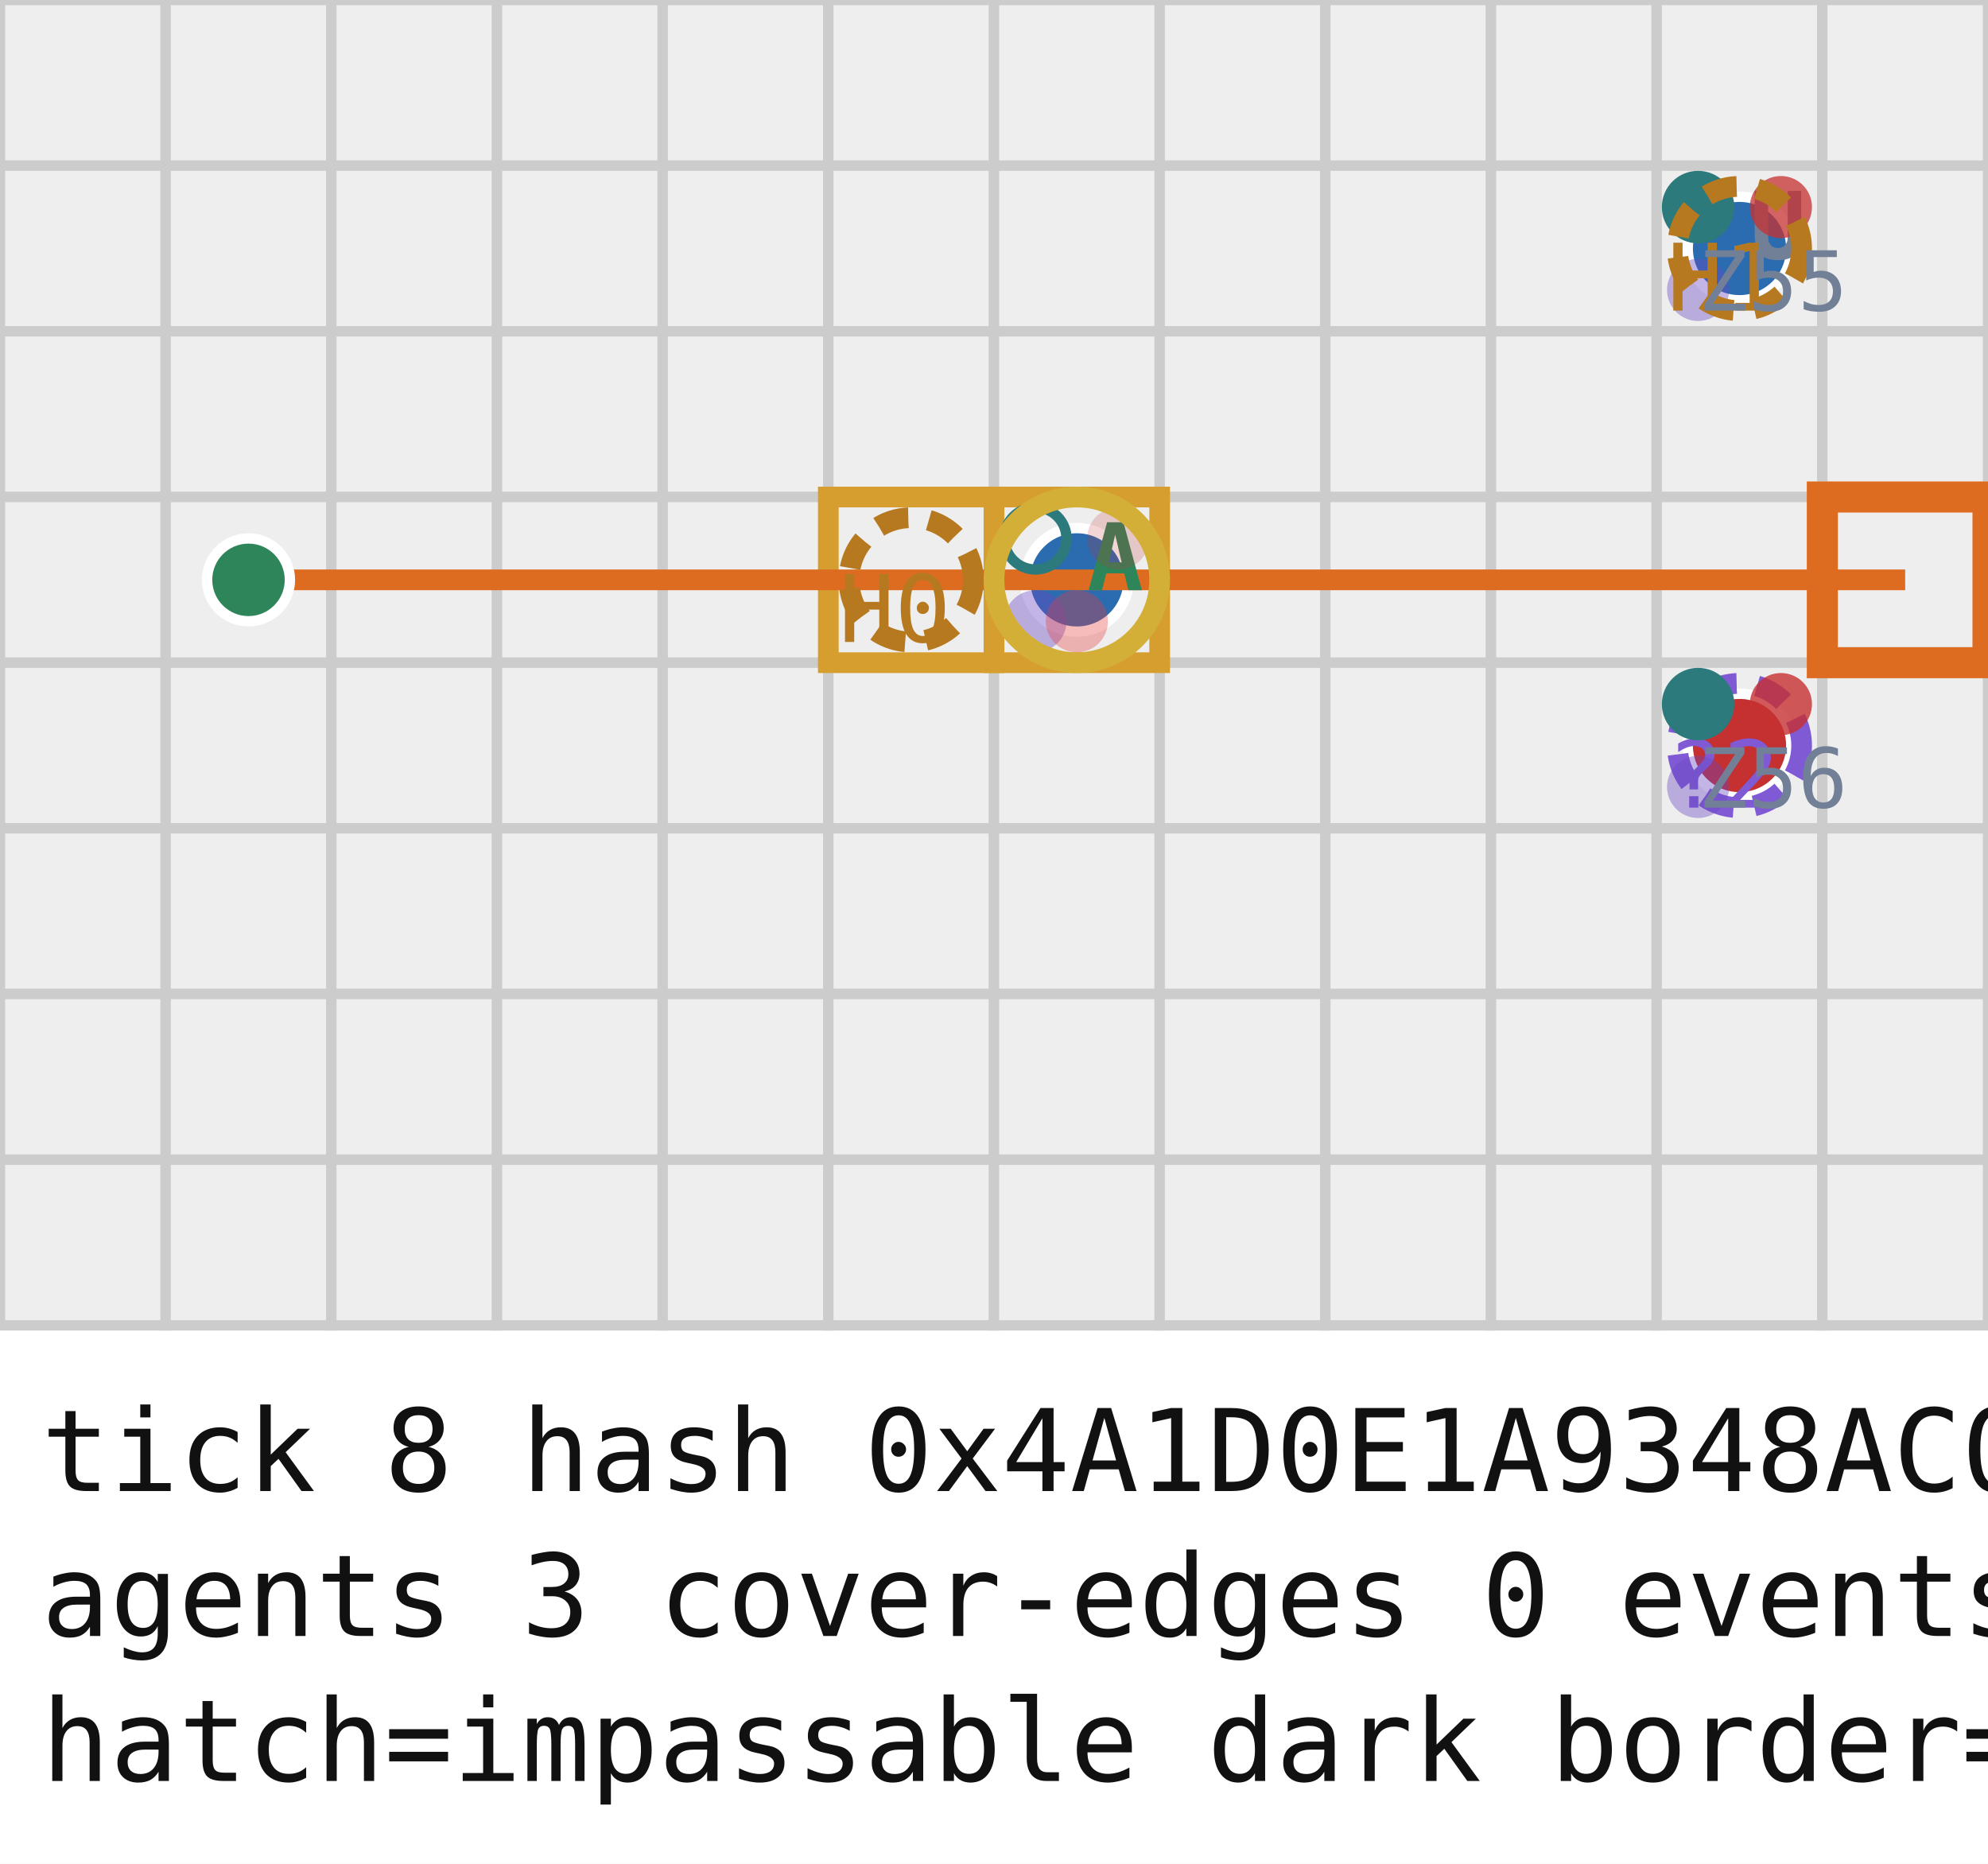
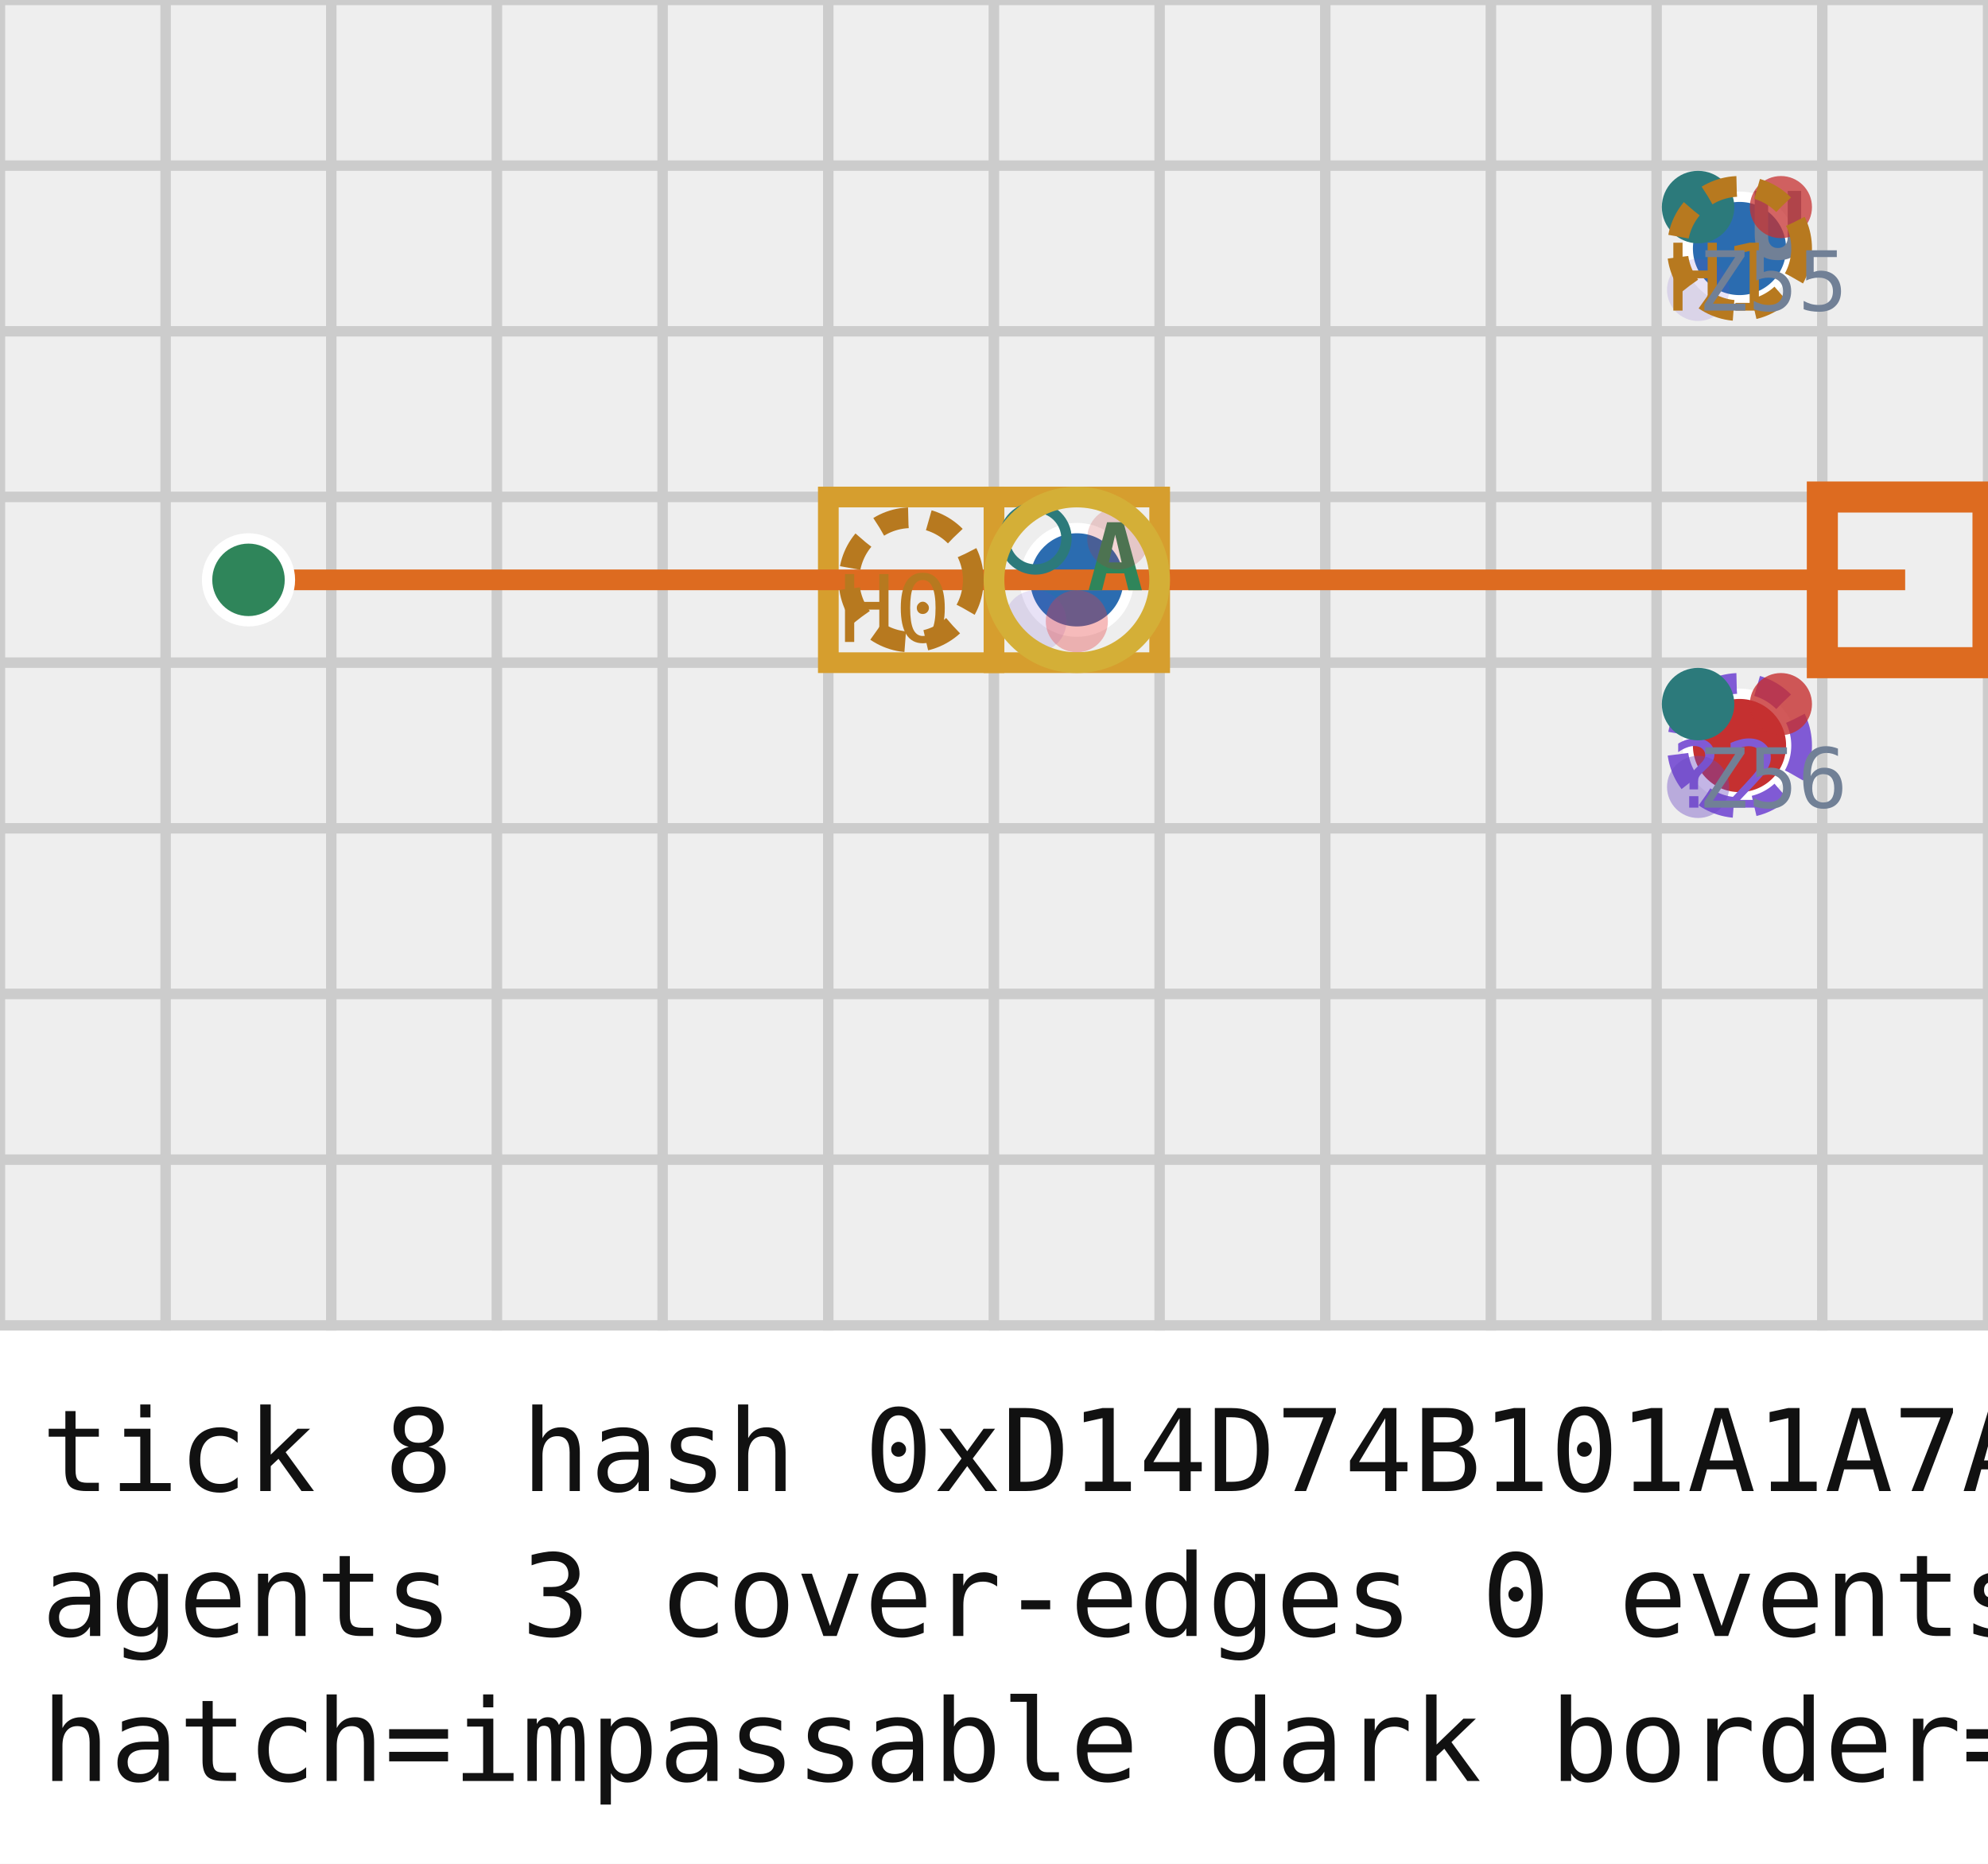
<svg xmlns="http://www.w3.org/2000/svg" width="192" height="180" viewBox="0 0 192 180">
  <defs>
    <pattern id="cw-hatch" width="4" height="4" patternUnits="userSpaceOnUse">
      <path d="M0,4 L4,0" stroke="#8a8a8a" stroke-width="1" />
    </pattern>
  </defs>
  <rect x="0" y="0" width="192" height="180" fill="#ffffff" />
  <rect x="0" y="0" width="16" height="16" fill="rgb(238,238,238)" stroke="#cccccc" stroke-width="1" />
  <rect x="16" y="0" width="16" height="16" fill="rgb(238,238,238)" stroke="#cccccc" stroke-width="1" />
  <rect x="32" y="0" width="16" height="16" fill="rgb(238,238,238)" stroke="#cccccc" stroke-width="1" />
  <rect x="48" y="0" width="16" height="16" fill="rgb(238,238,238)" stroke="#cccccc" stroke-width="1" />
  <rect x="64" y="0" width="16" height="16" fill="rgb(238,238,238)" stroke="#cccccc" stroke-width="1" />
  <rect x="80" y="0" width="16" height="16" fill="rgb(238,238,238)" stroke="#cccccc" stroke-width="1" />
  <rect x="96" y="0" width="16" height="16" fill="rgb(238,238,238)" stroke="#cccccc" stroke-width="1" />
  <rect x="112" y="0" width="16" height="16" fill="rgb(238,238,238)" stroke="#cccccc" stroke-width="1" />
  <rect x="128" y="0" width="16" height="16" fill="rgb(238,238,238)" stroke="#cccccc" stroke-width="1" />
  <rect x="144" y="0" width="16" height="16" fill="rgb(238,238,238)" stroke="#cccccc" stroke-width="1" />
  <rect x="160" y="0" width="16" height="16" fill="rgb(238,238,238)" stroke="#cccccc" stroke-width="1" />
  <rect x="176" y="0" width="16" height="16" fill="rgb(238,238,238)" stroke="#cccccc" stroke-width="1" />
  <rect x="0" y="16" width="16" height="16" fill="rgb(238,238,238)" stroke="#cccccc" stroke-width="1" />
  <rect x="16" y="16" width="16" height="16" fill="rgb(238,238,238)" stroke="#cccccc" stroke-width="1" />
  <rect x="32" y="16" width="16" height="16" fill="rgb(238,238,238)" stroke="#cccccc" stroke-width="1" />
  <rect x="48" y="16" width="16" height="16" fill="rgb(238,238,238)" stroke="#cccccc" stroke-width="1" />
  <rect x="64" y="16" width="16" height="16" fill="rgb(238,238,238)" stroke="#cccccc" stroke-width="1" />
  <rect x="80" y="16" width="16" height="16" fill="rgb(238,238,238)" stroke="#cccccc" stroke-width="1" />
  <rect x="96" y="16" width="16" height="16" fill="rgb(238,238,238)" stroke="#cccccc" stroke-width="1" />
  <rect x="112" y="16" width="16" height="16" fill="rgb(238,238,238)" stroke="#cccccc" stroke-width="1" />
  <rect x="128" y="16" width="16" height="16" fill="rgb(238,238,238)" stroke="#cccccc" stroke-width="1" />
  <rect x="144" y="16" width="16" height="16" fill="rgb(238,238,238)" stroke="#cccccc" stroke-width="1" />
  <rect x="160" y="16" width="16" height="16" fill="rgb(238,238,238)" stroke="#cccccc" stroke-width="1" />
  <rect x="176" y="16" width="16" height="16" fill="rgb(238,238,238)" stroke="#cccccc" stroke-width="1" />
  <rect x="0" y="32" width="16" height="16" fill="rgb(238,238,238)" stroke="#cccccc" stroke-width="1" />
  <rect x="16" y="32" width="16" height="16" fill="rgb(238,238,238)" stroke="#cccccc" stroke-width="1" />
  <rect x="32" y="32" width="16" height="16" fill="rgb(238,238,238)" stroke="#cccccc" stroke-width="1" />
  <rect x="48" y="32" width="16" height="16" fill="rgb(238,238,238)" stroke="#cccccc" stroke-width="1" />
  <rect x="64" y="32" width="16" height="16" fill="rgb(238,238,238)" stroke="#cccccc" stroke-width="1" />
  <rect x="80" y="32" width="16" height="16" fill="rgb(238,238,238)" stroke="#cccccc" stroke-width="1" />
  <rect x="96" y="32" width="16" height="16" fill="rgb(238,238,238)" stroke="#cccccc" stroke-width="1" />
  <rect x="112" y="32" width="16" height="16" fill="rgb(238,238,238)" stroke="#cccccc" stroke-width="1" />
  <rect x="128" y="32" width="16" height="16" fill="rgb(238,238,238)" stroke="#cccccc" stroke-width="1" />
  <rect x="144" y="32" width="16" height="16" fill="rgb(238,238,238)" stroke="#cccccc" stroke-width="1" />
  <rect x="160" y="32" width="16" height="16" fill="rgb(238,238,238)" stroke="#cccccc" stroke-width="1" />
  <rect x="176" y="32" width="16" height="16" fill="rgb(238,238,238)" stroke="#cccccc" stroke-width="1" />
  <rect x="0" y="48" width="16" height="16" fill="rgb(238,238,238)" stroke="#cccccc" stroke-width="1" />
  <rect x="16" y="48" width="16" height="16" fill="rgb(238,238,238)" stroke="#cccccc" stroke-width="1" />
  <rect x="32" y="48" width="16" height="16" fill="rgb(238,238,238)" stroke="#cccccc" stroke-width="1" />
  <rect x="48" y="48" width="16" height="16" fill="rgb(238,238,238)" stroke="#cccccc" stroke-width="1" />
  <rect x="64" y="48" width="16" height="16" fill="rgb(238,238,238)" stroke="#cccccc" stroke-width="1" />
  <rect x="80" y="48" width="16" height="16" fill="rgb(238,238,238)" stroke="#cccccc" stroke-width="1" />
  <rect x="96" y="48" width="16" height="16" fill="rgb(238,238,238)" stroke="#cccccc" stroke-width="1" />
  <rect x="112" y="48" width="16" height="16" fill="rgb(238,238,238)" stroke="#cccccc" stroke-width="1" />
  <rect x="128" y="48" width="16" height="16" fill="rgb(238,238,238)" stroke="#cccccc" stroke-width="1" />
  <rect x="144" y="48" width="16" height="16" fill="rgb(238,238,238)" stroke="#cccccc" stroke-width="1" />
  <rect x="160" y="48" width="16" height="16" fill="rgb(238,238,238)" stroke="#cccccc" stroke-width="1" />
  <rect x="176" y="48" width="16" height="16" fill="rgb(238,238,238)" stroke="#cccccc" stroke-width="1" />
  <rect x="0" y="64" width="16" height="16" fill="rgb(238,238,238)" stroke="#cccccc" stroke-width="1" />
  <rect x="16" y="64" width="16" height="16" fill="rgb(238,238,238)" stroke="#cccccc" stroke-width="1" />
  <rect x="32" y="64" width="16" height="16" fill="rgb(238,238,238)" stroke="#cccccc" stroke-width="1" />
  <rect x="48" y="64" width="16" height="16" fill="rgb(238,238,238)" stroke="#cccccc" stroke-width="1" />
  <rect x="64" y="64" width="16" height="16" fill="rgb(238,238,238)" stroke="#cccccc" stroke-width="1" />
  <rect x="80" y="64" width="16" height="16" fill="rgb(238,238,238)" stroke="#cccccc" stroke-width="1" />
  <rect x="96" y="64" width="16" height="16" fill="rgb(238,238,238)" stroke="#cccccc" stroke-width="1" />
  <rect x="112" y="64" width="16" height="16" fill="rgb(238,238,238)" stroke="#cccccc" stroke-width="1" />
  <rect x="128" y="64" width="16" height="16" fill="rgb(238,238,238)" stroke="#cccccc" stroke-width="1" />
  <rect x="144" y="64" width="16" height="16" fill="rgb(238,238,238)" stroke="#cccccc" stroke-width="1" />
  <rect x="160" y="64" width="16" height="16" fill="rgb(238,238,238)" stroke="#cccccc" stroke-width="1" />
  <rect x="176" y="64" width="16" height="16" fill="rgb(238,238,238)" stroke="#cccccc" stroke-width="1" />
  <rect x="0" y="80" width="16" height="16" fill="rgb(238,238,238)" stroke="#cccccc" stroke-width="1" />
  <rect x="16" y="80" width="16" height="16" fill="rgb(238,238,238)" stroke="#cccccc" stroke-width="1" />
  <rect x="32" y="80" width="16" height="16" fill="rgb(238,238,238)" stroke="#cccccc" stroke-width="1" />
  <rect x="48" y="80" width="16" height="16" fill="rgb(238,238,238)" stroke="#cccccc" stroke-width="1" />
  <rect x="64" y="80" width="16" height="16" fill="rgb(238,238,238)" stroke="#cccccc" stroke-width="1" />
  <rect x="80" y="80" width="16" height="16" fill="rgb(238,238,238)" stroke="#cccccc" stroke-width="1" />
  <rect x="96" y="80" width="16" height="16" fill="rgb(238,238,238)" stroke="#cccccc" stroke-width="1" />
  <rect x="112" y="80" width="16" height="16" fill="rgb(238,238,238)" stroke="#cccccc" stroke-width="1" />
  <rect x="128" y="80" width="16" height="16" fill="rgb(238,238,238)" stroke="#cccccc" stroke-width="1" />
  <rect x="144" y="80" width="16" height="16" fill="rgb(238,238,238)" stroke="#cccccc" stroke-width="1" />
  <rect x="160" y="80" width="16" height="16" fill="rgb(238,238,238)" stroke="#cccccc" stroke-width="1" />
  <rect x="176" y="80" width="16" height="16" fill="rgb(238,238,238)" stroke="#cccccc" stroke-width="1" />
  <rect x="0" y="96" width="16" height="16" fill="rgb(238,238,238)" stroke="#cccccc" stroke-width="1" />
  <rect x="16" y="96" width="16" height="16" fill="rgb(238,238,238)" stroke="#cccccc" stroke-width="1" />
  <rect x="32" y="96" width="16" height="16" fill="rgb(238,238,238)" stroke="#cccccc" stroke-width="1" />
  <rect x="48" y="96" width="16" height="16" fill="rgb(238,238,238)" stroke="#cccccc" stroke-width="1" />
  <rect x="64" y="96" width="16" height="16" fill="rgb(238,238,238)" stroke="#cccccc" stroke-width="1" />
  <rect x="80" y="96" width="16" height="16" fill="rgb(238,238,238)" stroke="#cccccc" stroke-width="1" />
  <rect x="96" y="96" width="16" height="16" fill="rgb(238,238,238)" stroke="#cccccc" stroke-width="1" />
  <rect x="112" y="96" width="16" height="16" fill="rgb(238,238,238)" stroke="#cccccc" stroke-width="1" />
  <rect x="128" y="96" width="16" height="16" fill="rgb(238,238,238)" stroke="#cccccc" stroke-width="1" />
  <rect x="144" y="96" width="16" height="16" fill="rgb(238,238,238)" stroke="#cccccc" stroke-width="1" />
  <rect x="160" y="96" width="16" height="16" fill="rgb(238,238,238)" stroke="#cccccc" stroke-width="1" />
  <rect x="176" y="96" width="16" height="16" fill="rgb(238,238,238)" stroke="#cccccc" stroke-width="1" />
  <rect x="0" y="112" width="16" height="16" fill="rgb(238,238,238)" stroke="#cccccc" stroke-width="1" />
  <rect x="16" y="112" width="16" height="16" fill="rgb(238,238,238)" stroke="#cccccc" stroke-width="1" />
  <rect x="32" y="112" width="16" height="16" fill="rgb(238,238,238)" stroke="#cccccc" stroke-width="1" />
  <rect x="48" y="112" width="16" height="16" fill="rgb(238,238,238)" stroke="#cccccc" stroke-width="1" />
  <rect x="64" y="112" width="16" height="16" fill="rgb(238,238,238)" stroke="#cccccc" stroke-width="1" />
  <rect x="80" y="112" width="16" height="16" fill="rgb(238,238,238)" stroke="#cccccc" stroke-width="1" />
  <rect x="96" y="112" width="16" height="16" fill="rgb(238,238,238)" stroke="#cccccc" stroke-width="1" />
  <rect x="112" y="112" width="16" height="16" fill="rgb(238,238,238)" stroke="#cccccc" stroke-width="1" />
  <rect x="128" y="112" width="16" height="16" fill="rgb(238,238,238)" stroke="#cccccc" stroke-width="1" />
  <rect x="144" y="112" width="16" height="16" fill="rgb(238,238,238)" stroke="#cccccc" stroke-width="1" />
  <rect x="160" y="112" width="16" height="16" fill="rgb(238,238,238)" stroke="#cccccc" stroke-width="1" />
  <rect x="176" y="112" width="16" height="16" fill="rgb(238,238,238)" stroke="#cccccc" stroke-width="1" />
  <rect x="176" y="48" width="16" height="16" fill="none" stroke="#d69e2e" stroke-width="2" />
  <rect x="176" y="48" width="16" height="16" fill="none" stroke="#d69e2e" stroke-width="2" />
  <rect x="80" y="48" width="16" height="16" fill="none" stroke="#d69e2e" stroke-width="2" />
  <rect x="96" y="48" width="16" height="16" fill="none" stroke="#d69e2e" stroke-width="2" />
  <line x1="104" y1="56" x2="184" y2="56" stroke="#2b6cb0" stroke-width="1" stroke-dasharray="3,2" />
  <circle cx="104" cy="56" r="5" fill="#2b6cb0" stroke="#ffffff" stroke-width="1" />
  <circle cx="168" cy="24" r="5" fill="#2b6cb0" stroke="#ffffff" stroke-width="1" />
  <circle cx="168" cy="72" r="5" fill="#c53030" stroke="#ffffff" stroke-width="1" />
  <polyline points="24,56 40,56 56,56 72,56 88,56 104,56 120,56 136,56 152,56 168,56 184,56" fill="none" stroke="#dd6b20" stroke-width="2" />
  <circle cx="24" cy="56" r="4" fill="#2f855a" stroke="#ffffff" stroke-width="1" />
  <rect x="176" y="48" width="16" height="16" fill="none" stroke="#dd6b20" stroke-width="3" />
  <circle cx="168" cy="72" r="6" fill="none" stroke="#805ad5" stroke-width="2" stroke-dasharray="3,2" />
  <text x="161" y="78" font-family="monospace" font-size="9" fill="#805ad5">?2</text>
  <text x="105" y="57" font-family="monospace" font-size="9" font-weight="bold" fill="#2f855a">A</text>
  <text x="169" y="25" font-family="monospace" font-size="9" font-weight="bold" fill="#718096">U</text>
  <circle cx="100" cy="52" r="3" fill="none" stroke="#2c7a7b" stroke-width="1" />
  <circle cx="164" cy="20" r="3" fill="#2c7a7b" stroke="#2c7a7b" stroke-width="1" />
  <circle cx="164" cy="68" r="3" fill="#2c7a7b" stroke="#2c7a7b" stroke-width="1" />
  <circle cx="108" cy="52" r="3" fill="#c53030" fill-opacity="0.20" />
  <circle cx="172" cy="20" r="3" fill="#c53030" fill-opacity="0.75" />
  <circle cx="172" cy="68" r="3" fill="#c53030" fill-opacity="0.80" />
-   <circle cx="100" cy="60" r="3" fill="#6b46c1" fill-opacity="0.40" />
-   <circle cx="164" cy="28" r="3" fill="#6b46c1" fill-opacity="0.40" />
+   <circle cx="100" cy="60" r="3" fill="#6b46c1" fill-opacity="0.16" />
+   <circle cx="164" cy="28" r="3" fill="#6b46c1" fill-opacity="0.16" />
  <circle cx="164" cy="76" r="3" fill="#6b46c1" fill-opacity="0.40" />
  <circle cx="88" cy="56" r="6" fill="none" stroke="#b7791f" stroke-width="2" stroke-dasharray="3,2" />
  <text x="81" y="62" font-family="monospace" font-size="9" fill="#b7791f">H0</text>
  <circle cx="168" cy="24" r="6" fill="none" stroke="#b7791f" stroke-width="2" stroke-dasharray="3,2" />
  <text x="161" y="30" font-family="monospace" font-size="9" fill="#b7791f">H1</text>
  <circle cx="104" cy="60" r="3" fill="#e53e3e" fill-opacity="0.35" />
  <text x="164" y="30" font-family="monospace" font-size="8" fill="#718096">Z55</text>
  <text x="164" y="78" font-family="monospace" font-size="8" fill="#718096">Z56</text>
  <circle cx="104" cy="56" r="8" fill="none" stroke="#d4af37" stroke-width="2" />
-   <text x="4" y="144" font-family="monospace" font-size="11" fill="#111111">tick 8  hash 0x4A1D0E1A9348AC06  draws 10</text>
+   <text x="4" y="144" font-family="monospace" font-size="11" fill="#111111">tick 8  hash 0xD14D74B101A1A7A0  draws 10</text>
  <text x="4" y="158" font-family="monospace" font-size="11" fill="#111111">agents 3  cover-edges 0  events 4</text>
  <text x="4" y="172" font-family="monospace" font-size="11" fill="#111111">hatch=impassable  dark border=opaque  darker fill=higher elevation  triangle=cover  circle=agent</text>
</svg>
